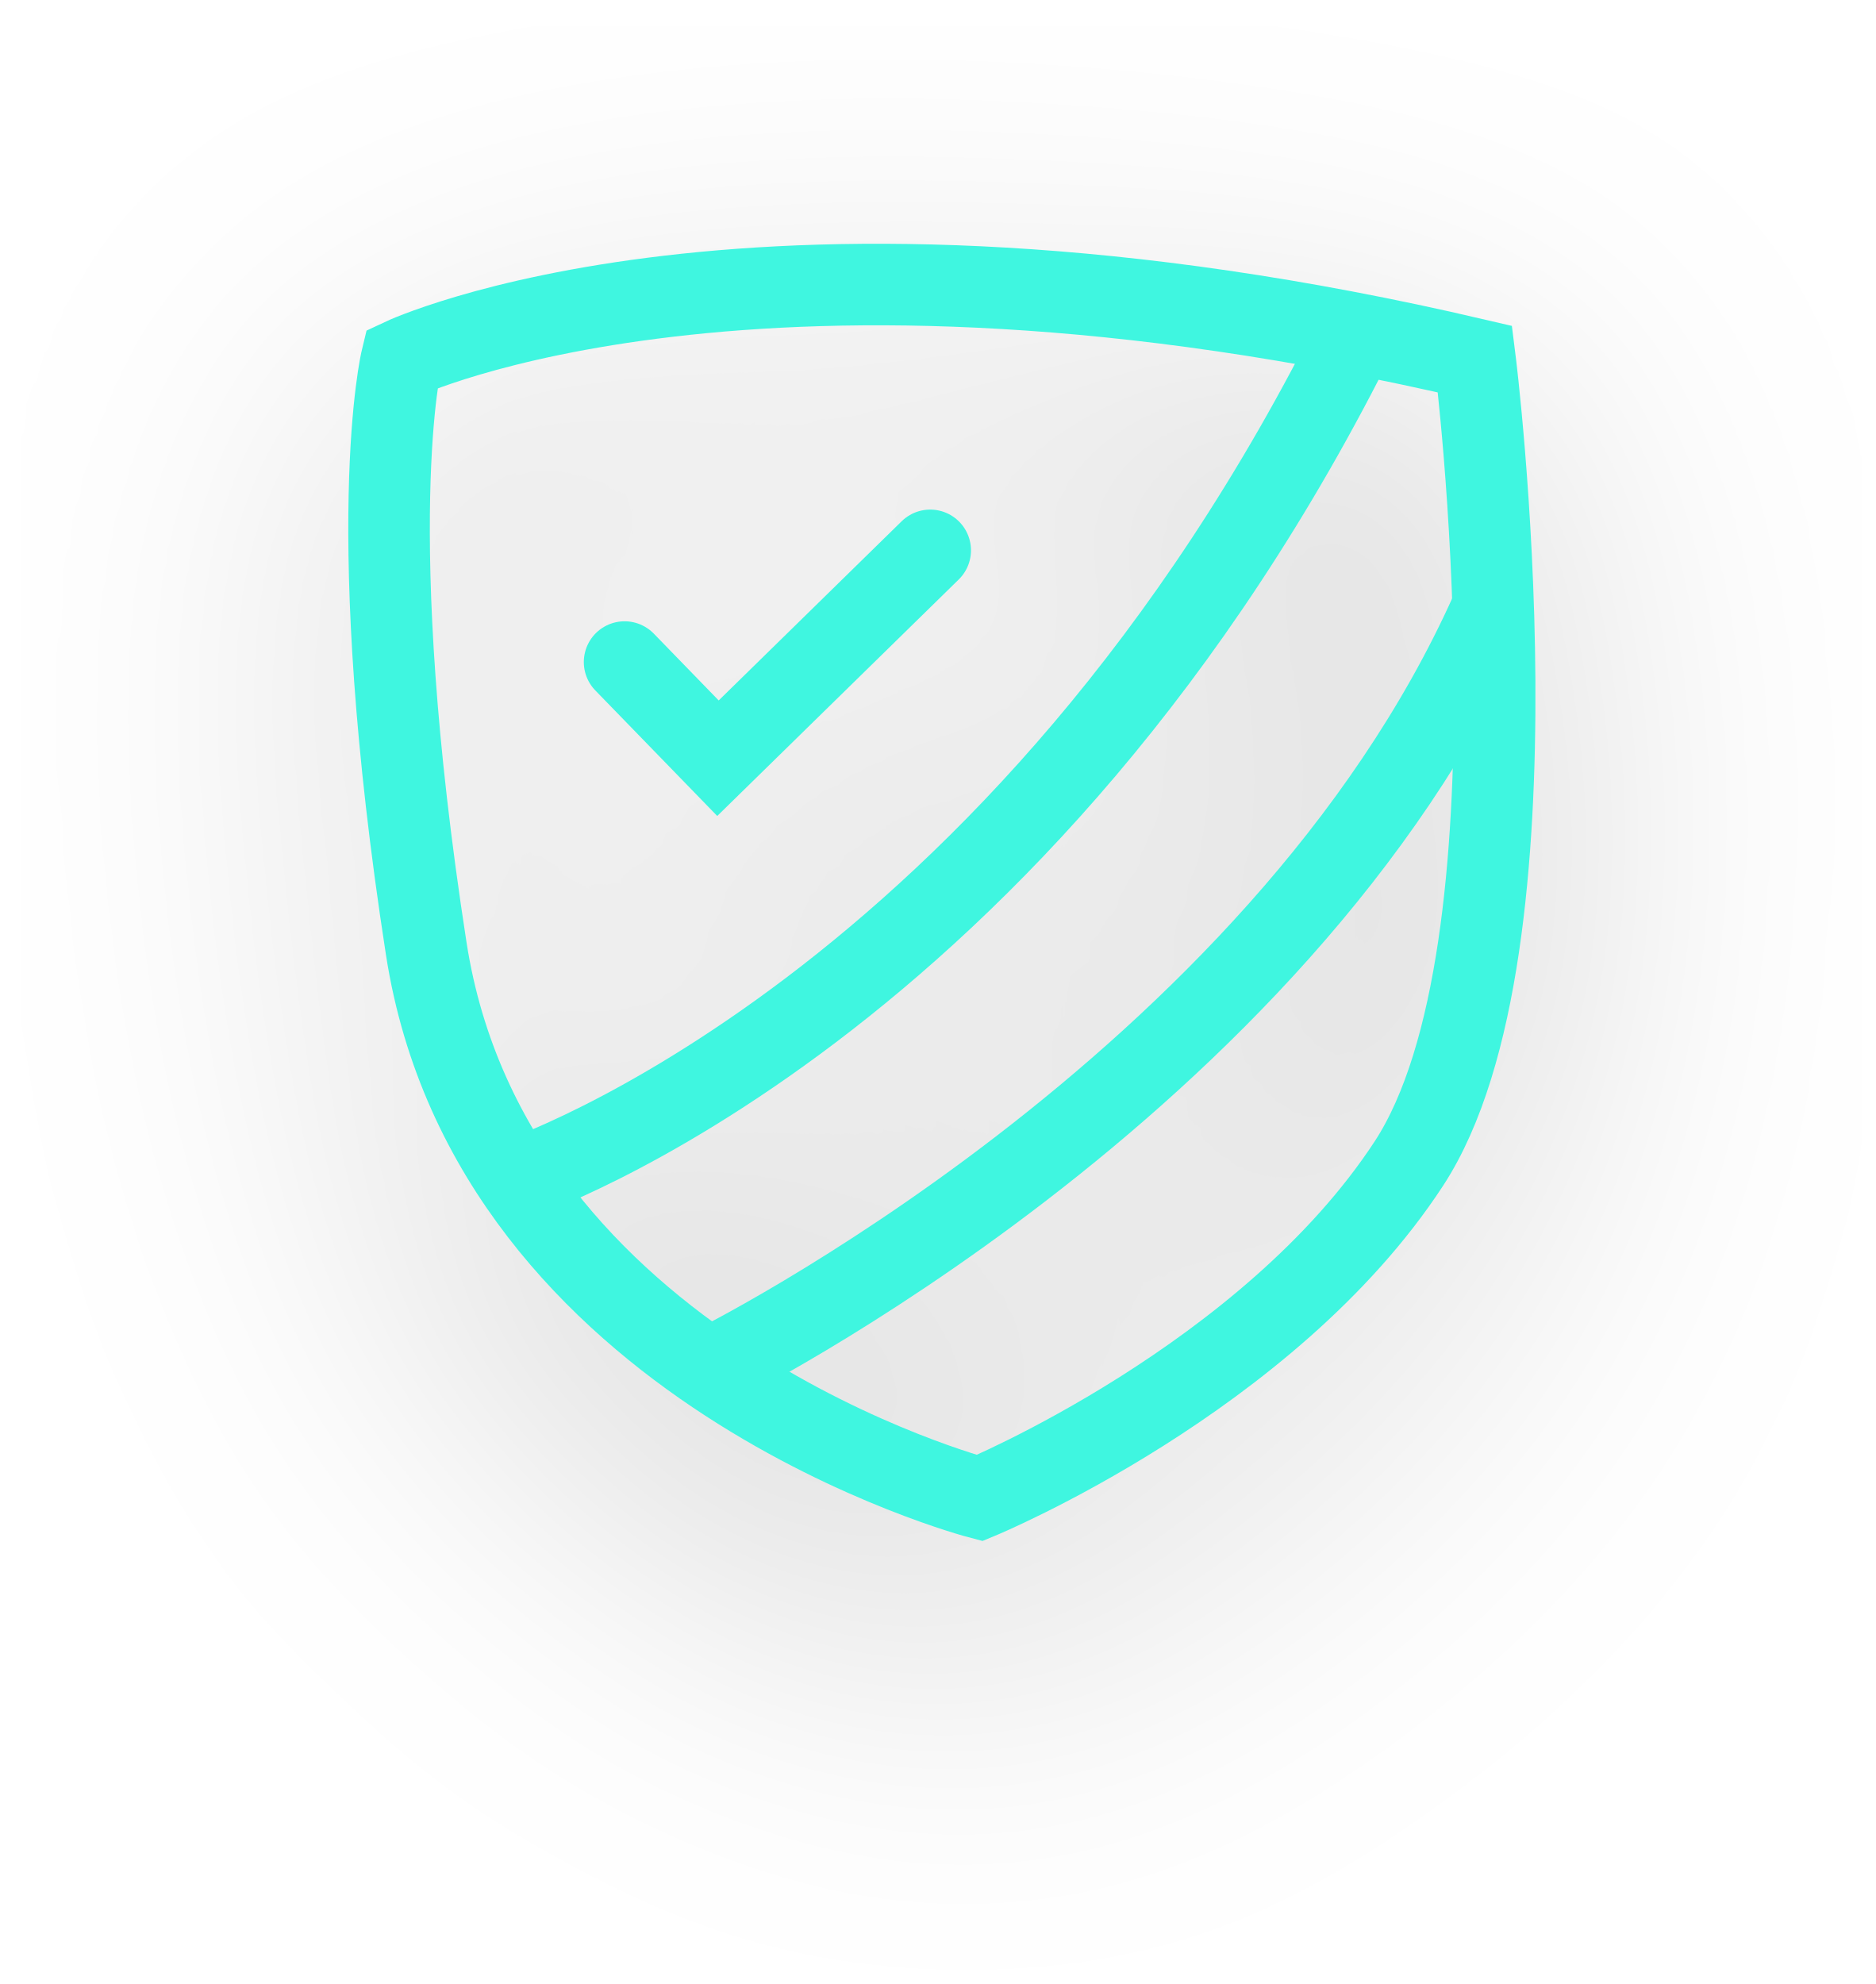
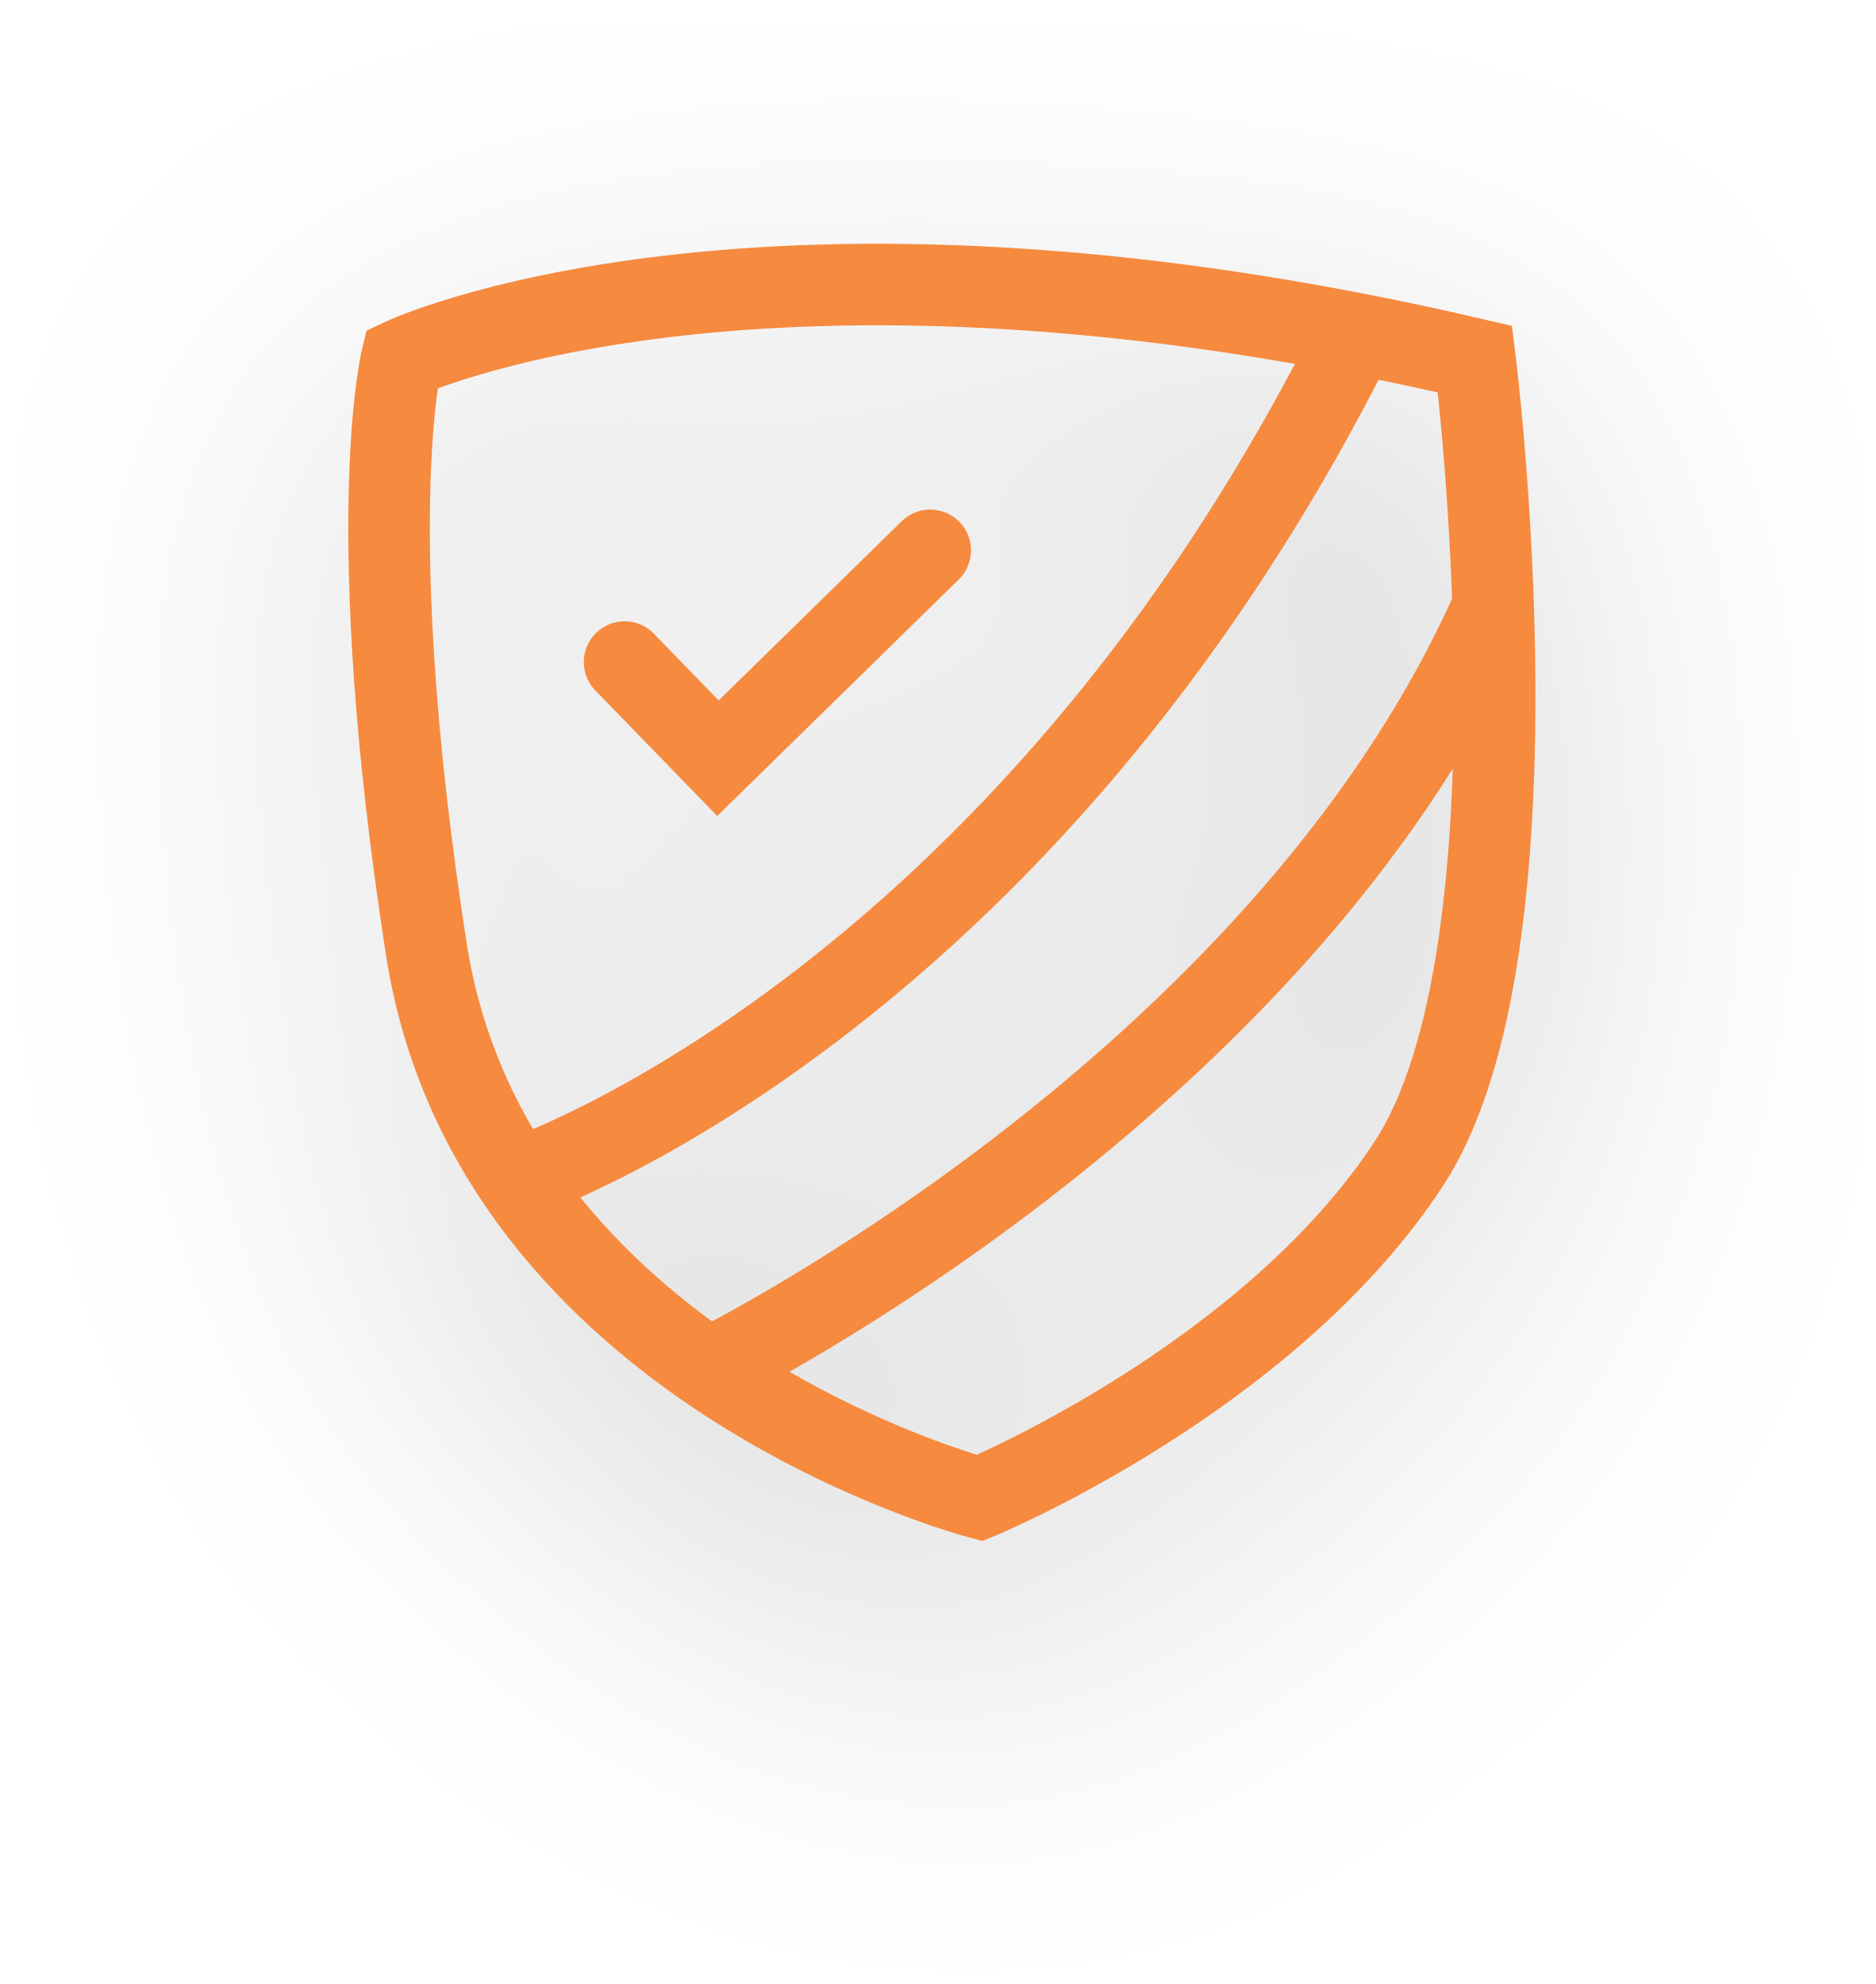
<svg xmlns="http://www.w3.org/2000/svg" width="69" height="73" viewBox="0 0 69 73" fill="none">
  <g filter="url(#filter0_d)">
-     <path d="M14.776 13.214C14.776 13.214 27.839 7.038 54.273 13.214C54.273 13.214 57.011 34.894 51.845 42.806C46.679 50.718 36.045 55.12 36.045 55.12C36.045 55.12 18.09 50.42 15.684 34.905C13.279 19.391 14.776 13.214 14.776 13.214Z" stroke="#3FF6E0" stroke-width="3" stroke-miterlimit="10" />
-     <path d="M19.027 43.39C19.027 43.39 37.565 37.214 50.022 12.041" stroke="#3FF6E0" stroke-width="3" stroke-miterlimit="10" />
-     <path d="M26.243 50.285C26.243 50.285 47.005 40.032 54.856 22.513" stroke="#3FF6E0" stroke-width="3" stroke-miterlimit="10" />
-     <path d="M22.982 24.36L26.418 27.898L34.228 20.25" stroke="#3FF6E0" stroke-width="3" stroke-miterlimit="10" stroke-linecap="round" />
+     <path d="M14.776 13.214C14.776 13.214 27.839 7.038 54.273 13.214C54.273 13.214 57.011 34.894 51.845 42.806C46.679 50.718 36.045 55.12 36.045 55.12C36.045 55.12 18.09 50.42 15.684 34.905C13.279 19.391 14.776 13.214 14.776 13.214Z" stroke="#F68A3F" stroke-width="3" stroke-miterlimit="10" />
+     <path d="M19.027 43.39C19.027 43.39 37.565 37.214 50.022 12.041" stroke="#F68A3F" stroke-width="3" stroke-miterlimit="10" />
+     <path d="M26.243 50.285C26.243 50.285 47.005 40.032 54.856 22.513" stroke="#F68A3F" stroke-width="3" stroke-miterlimit="10" />
+     <path d="M22.982 24.36L26.418 27.898L34.228 20.25" stroke="#F68A3F" stroke-width="3" stroke-miterlimit="10" stroke-linecap="round" />
  </g>
  <defs>
    <filter id="filter0_d" x="0.816" y="0.969" width="67.682" height="71.73" filterUnits="userSpaceOnUse" color-interpolation-filters="sRGB">
      <feFlood flood-opacity="0" result="BackgroundImageFix" />
      <feColorMatrix in="SourceAlpha" type="matrix" values="0 0 0 0 0 0 0 0 0 0 0 0 0 0 0 0 0 0 127 0" />
      <feOffset dy="4" />
      <feGaussianBlur stdDeviation="6" />
      <feColorMatrix type="matrix" values="0 0 0 0 0 0 0 0 0 0 0 0 0 0 0 0 0 0 0.25 0" />
      <feBlend mode="normal" in2="BackgroundImageFix" result="effect1_dropShadow" />
      <feBlend mode="normal" in="SourceGraphic" in2="effect1_dropShadow" result="shape" />
    </filter>
  </defs>
</svg>
